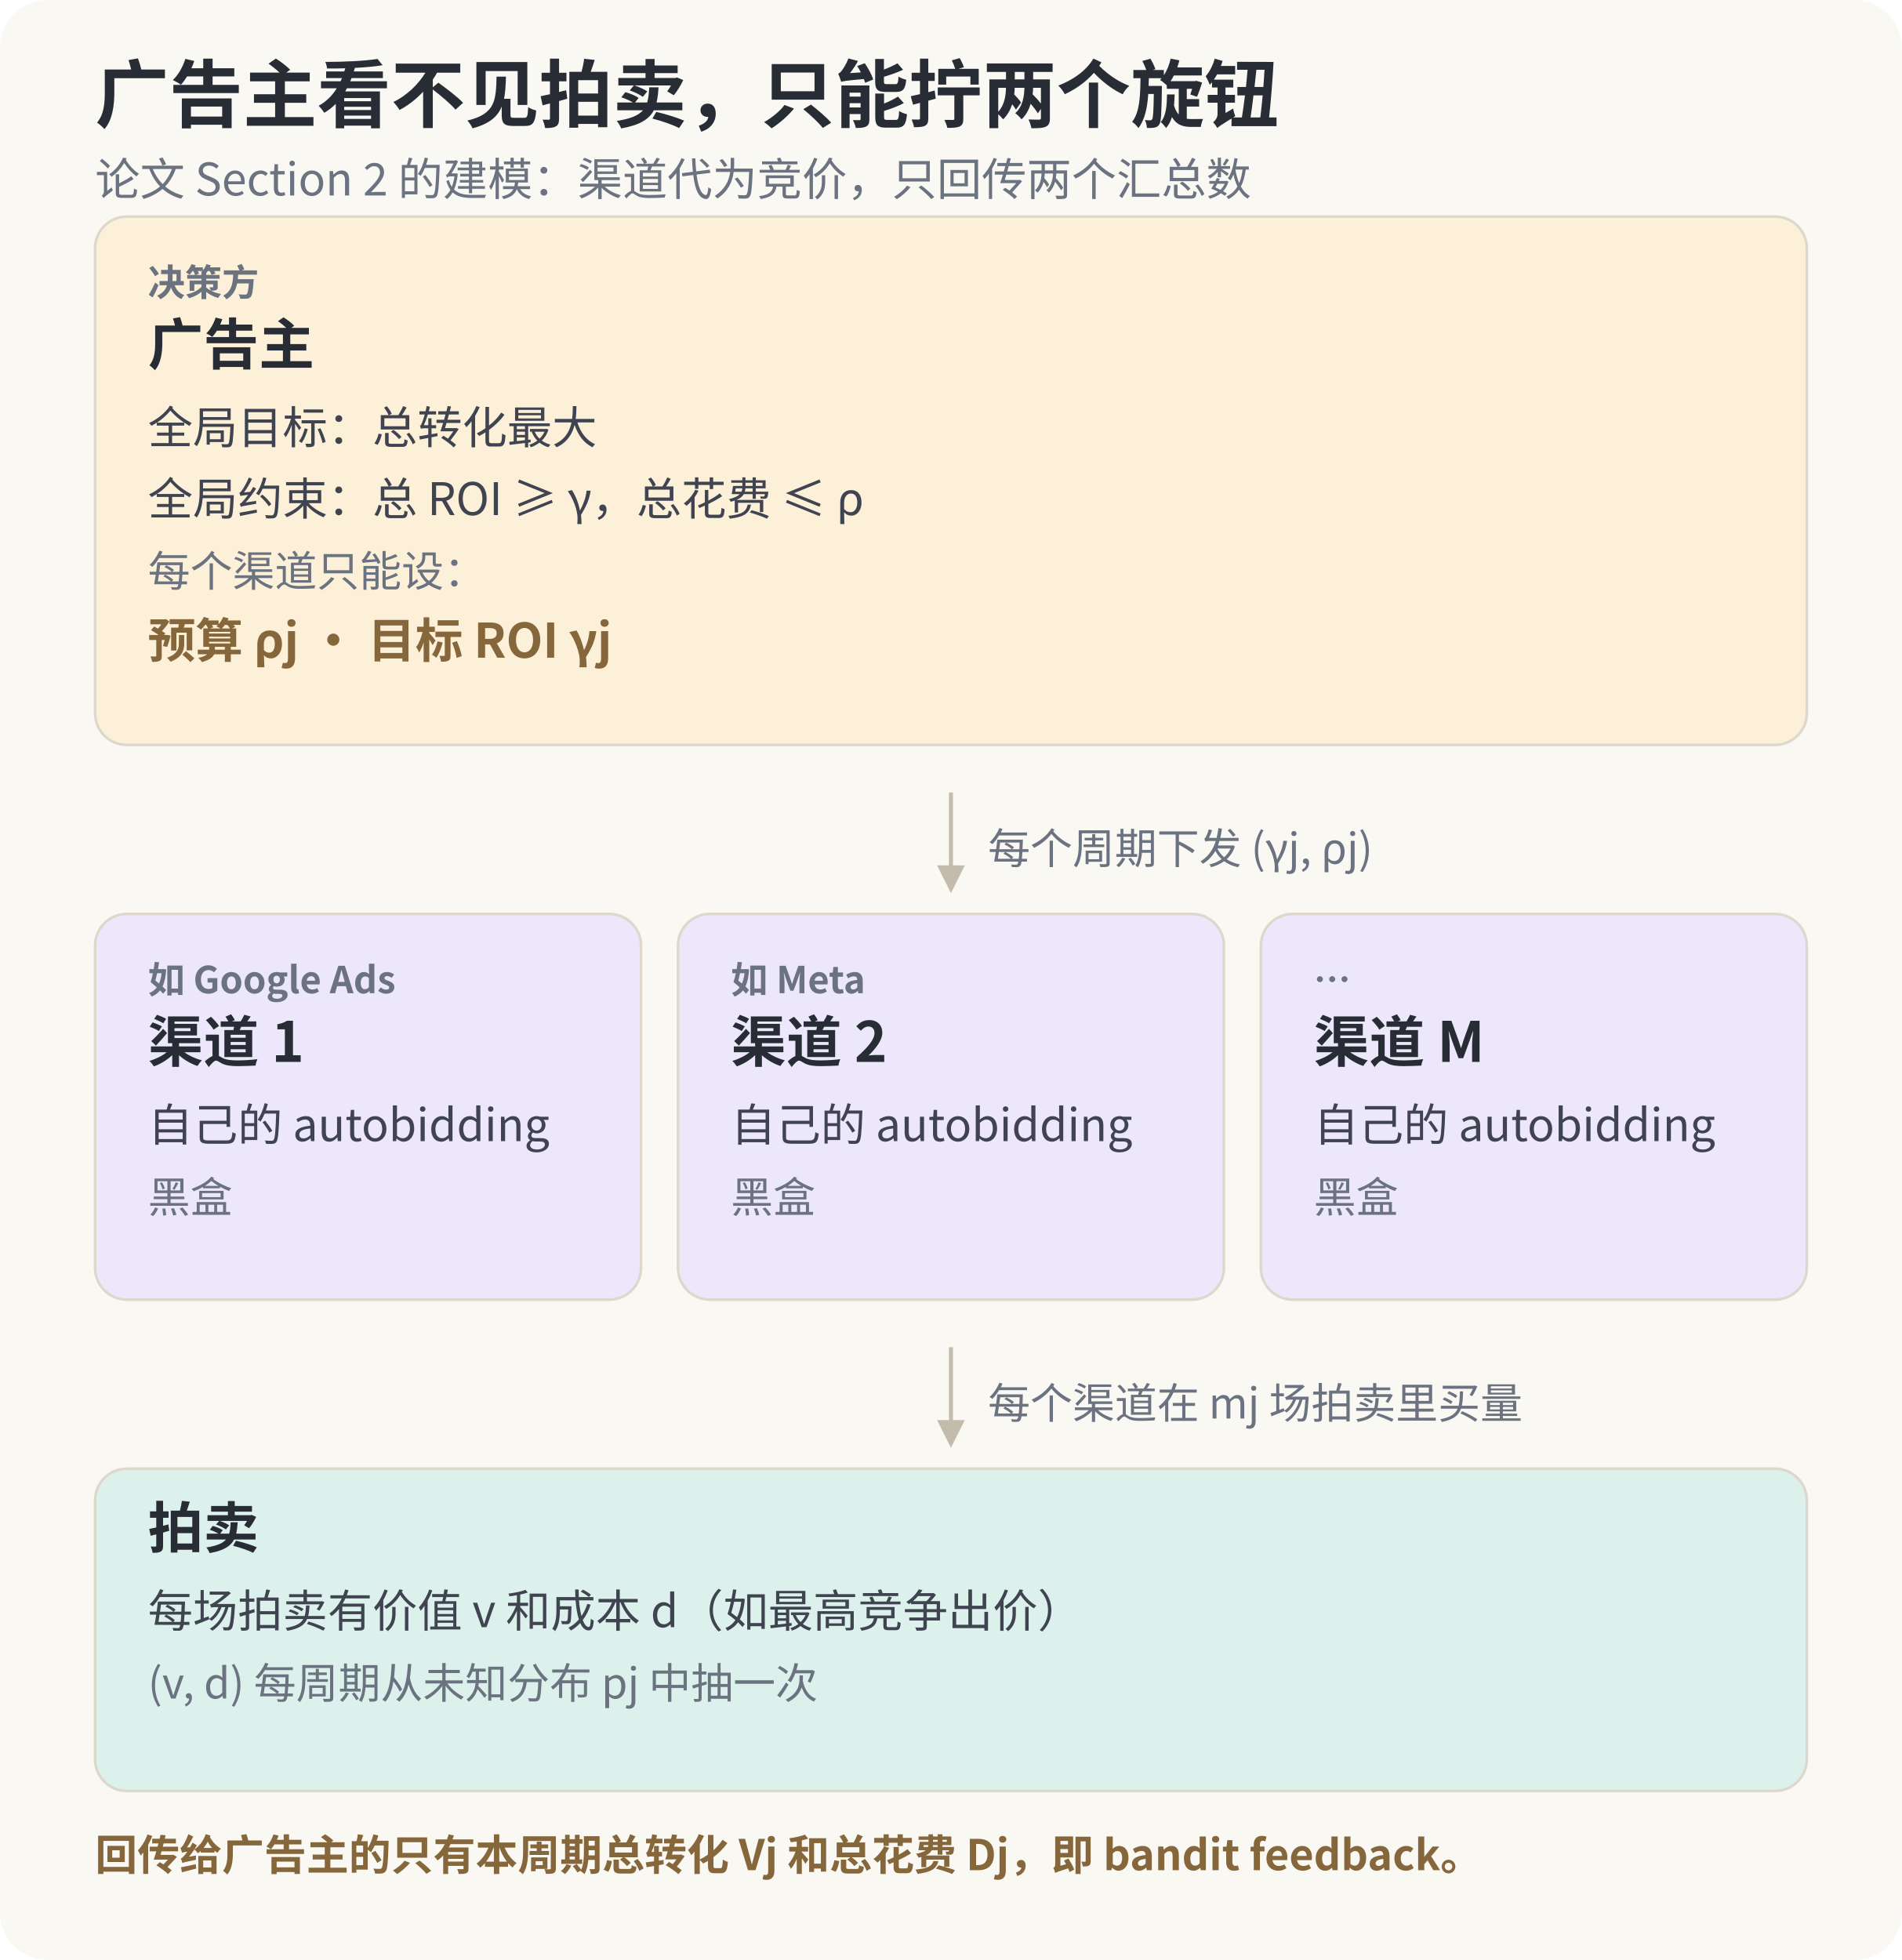
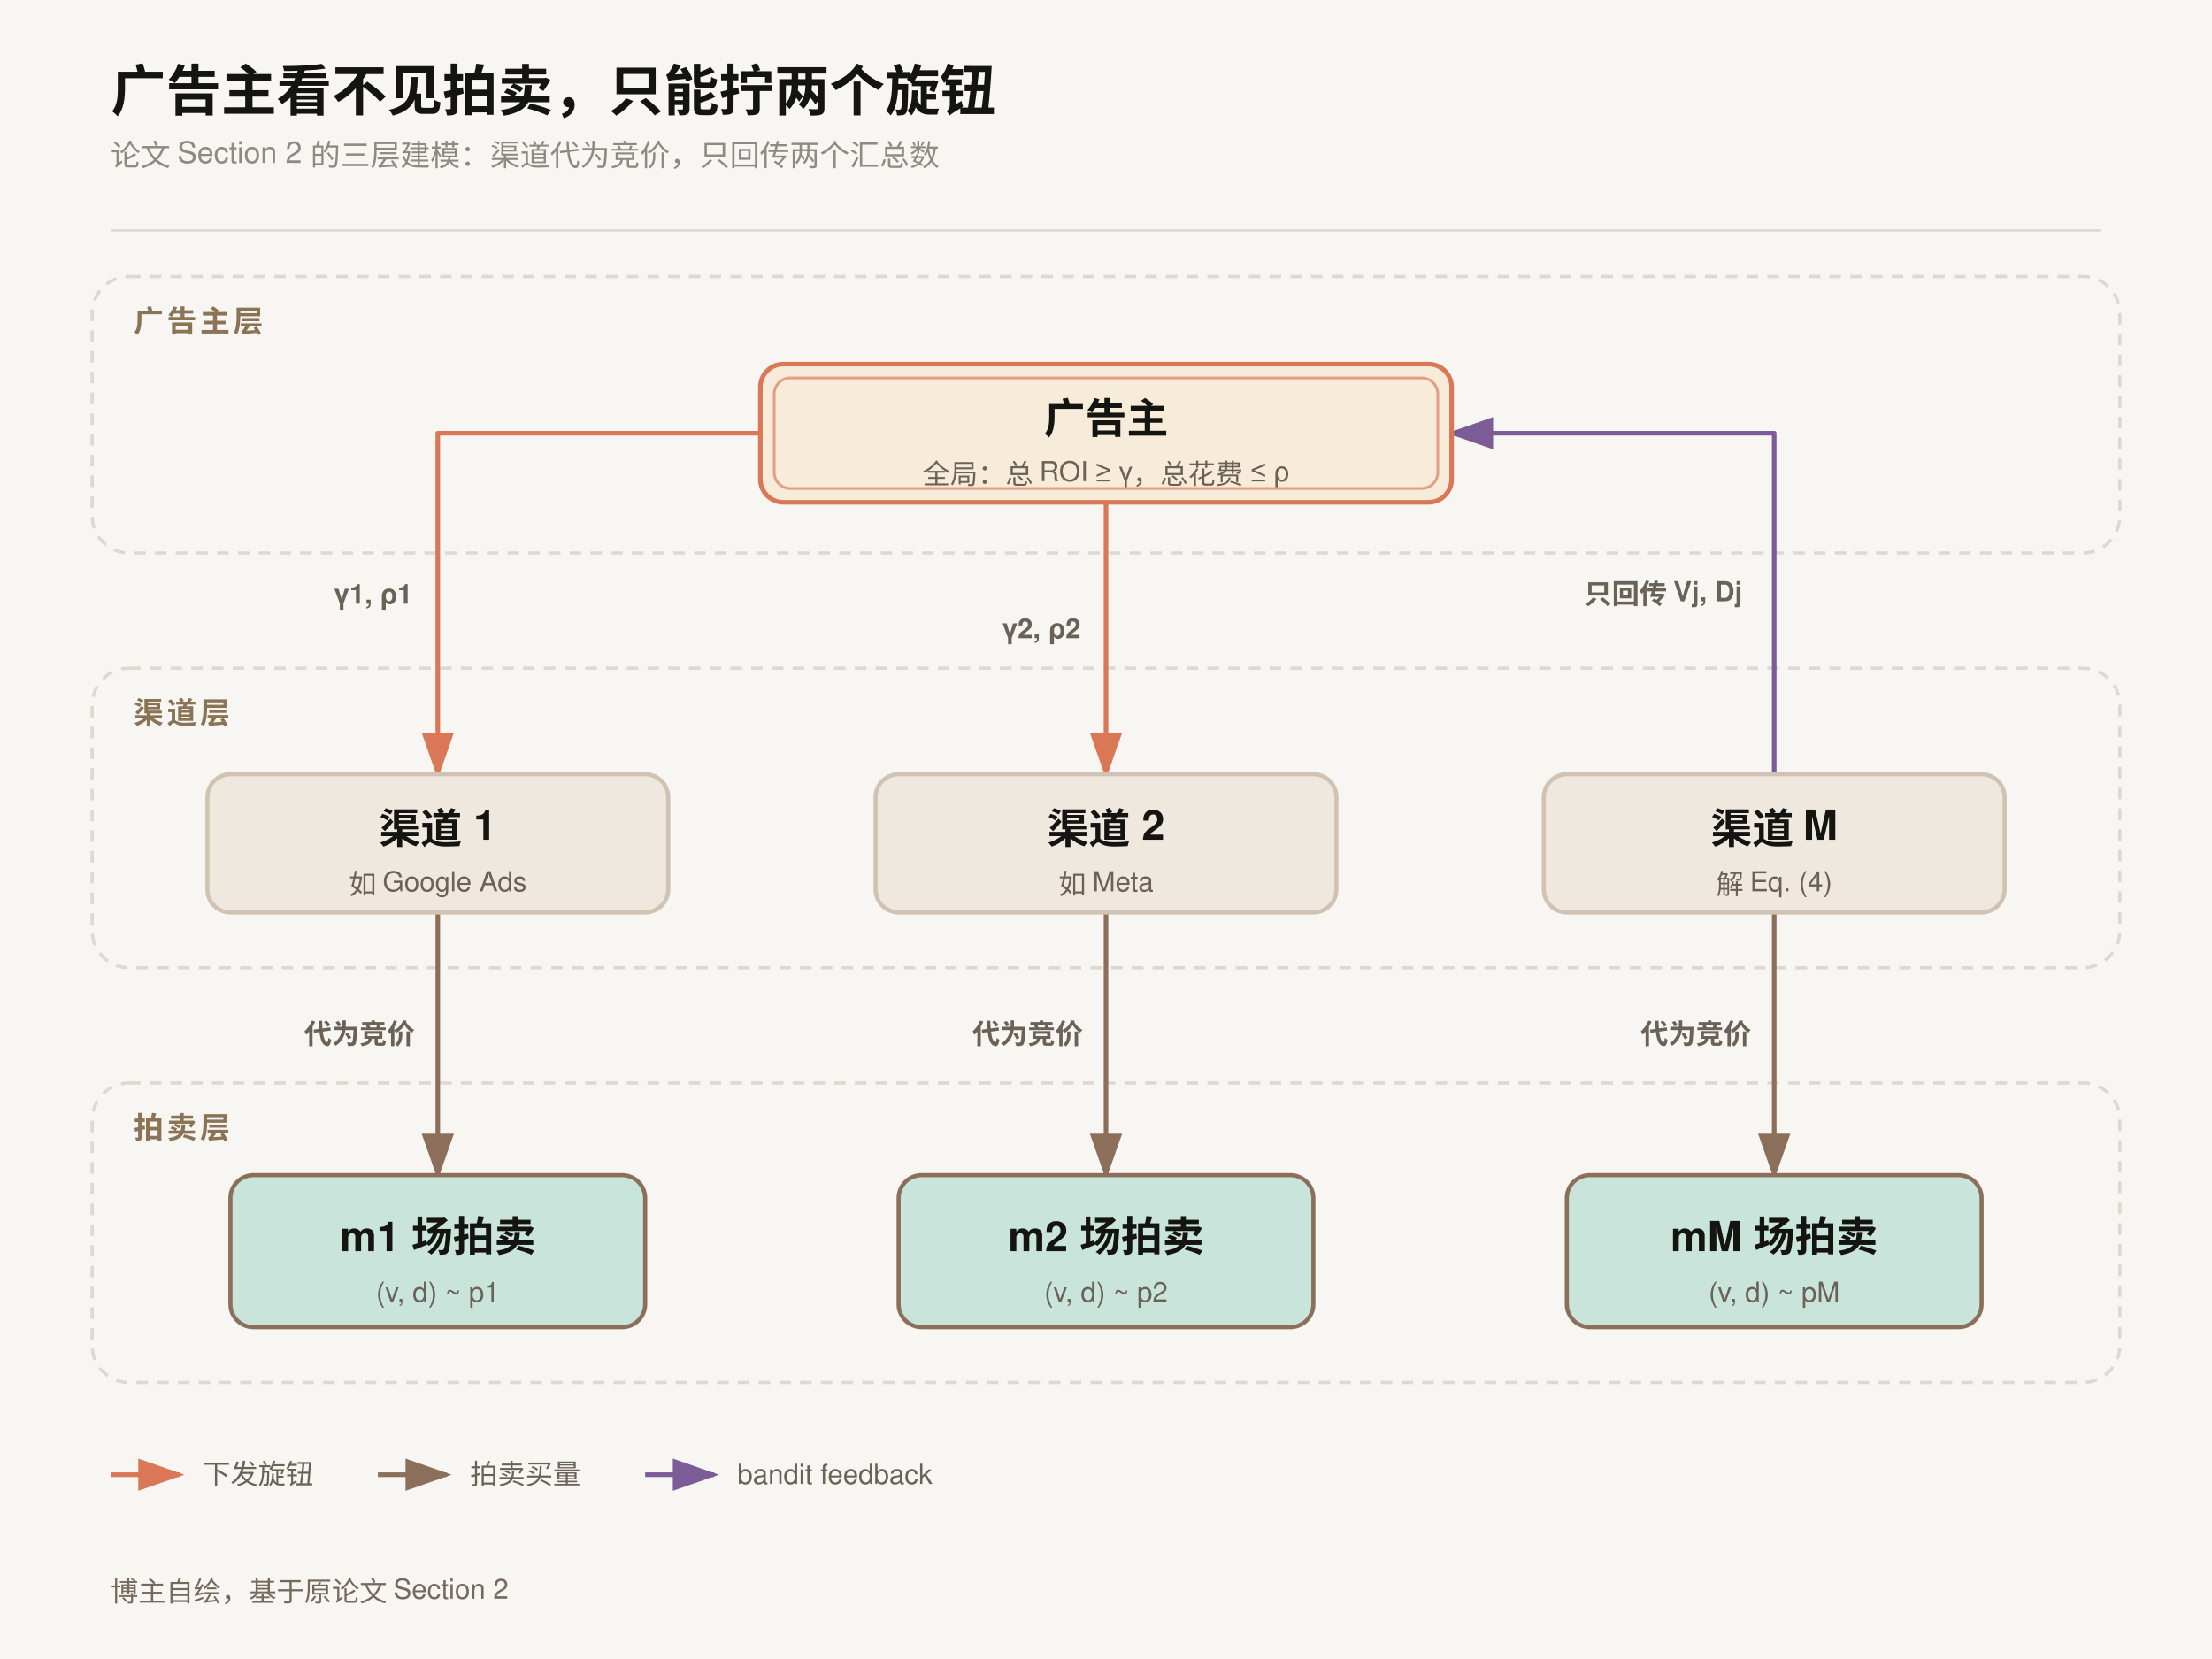
- <svg xmlns="http://www.w3.org/2000/svg" width="720" height="742" viewBox="0 0 720 742" role="img" aria-label="广告主看不见拍卖，只能拧两个旋钮">
+ <svg xmlns="http://www.w3.org/2000/svg" viewBox="0 0 960 720" width="960" height="720" data-generator="fireworks-tech-graph" data-schema-version="1" data-text-metrics="heuristic-v1" data-style-id="6" data-visual-theme="Claude Official" data-diagram-type="architecture" data-motion-scene="" data-semantic-profile="generic" data-semantic-valid="true" data-quality-profile="showcase" data-max-bends-per-edge="2" data-max-total-bends="8" data-max-route-stretch="1.35" data-max-bridged-crossings="0" data-min-node-gap="40.0" data-min-container-gutter="20.0" data-min-label-clearance="4.0" data-min-segment-length="16.0">
  <defs>
-     <marker id="ar" viewBox="0 0 10 10" refX="8" refY="5" markerWidth="7" markerHeight="7" orient="auto-start-reverse">
-       <path d="M0 0L10 5L0 10Z" fill="#c3bbab" />
+     <marker id="arrowA" markerWidth="10" markerHeight="7" refX="9" refY="3.5" orient="auto">
+       <polygon points="0 0, 10 3.5, 0 7" fill="#d97757" />
    </marker>
+     <marker id="arrowB" markerWidth="10" markerHeight="7" refX="9" refY="3.5" orient="auto">
+       <polygon points="0 0, 10 3.5, 0 7" fill="#7b8b5c" />
+     </marker>
+     <marker id="arrowC" markerWidth="10" markerHeight="7" refX="9" refY="3.5" orient="auto">
+       <polygon points="0 0, 10 3.5, 0 7" fill="#8c6f5a" />
+     </marker>
+     <marker id="arrowE" markerWidth="10" markerHeight="7" refX="9" refY="3.5" orient="auto">
+       <polygon points="0 0, 10 3.5, 0 7" fill="#b45309" />
+     </marker>
+     <marker id="arrowF" markerWidth="10" markerHeight="7" refX="9" refY="3.5" orient="auto">
+       <polygon points="0 0, 10 3.5, 0 7" fill="#9a6fb0" />
+     </marker>
+     <marker id="arrowG" markerWidth="10" markerHeight="7" refX="9" refY="3.5" orient="auto">
+       <polygon points="0 0, 10 3.5, 0 7" fill="#7c5c96" />
+     </marker>
+     <marker id="arrowH" markerWidth="10" markerHeight="7" refX="9" refY="3.5" orient="auto">
+       <polygon points="0 0, 10 3.5, 0 7" fill="#8f8a80" />
+     </marker>
+     <style>
+     text { font-family: 'Helvetica Neue', Helvetica, Arial, 'PingFang SC', 'Noto Sans CJK SC', 'Microsoft YaHei', 'Microsoft JhengHei', 'SimHei', sans-serif; }
+     .title { font-size: 24px; font-weight: 700; fill: #141413; }
+     .subtitle { font-size: 13px; font-weight: 500; fill: #8f8a80; }
+     .section { font-size: 13px; font-weight: 700; fill: #8b7355; letter-spacing: 1.4px; }
+     .section-sub { font-size: 12px; font-weight: 500; fill: #75695d; }
+     .node-title { font-weight: 700; fill: #141413; }
+     .node-sub { font-weight: 500; fill: #6b6257; }
+     .node-type { font-size: 11px; font-weight: 700; fill: #75695d; letter-spacing: 0.08em; }
+     .arrow-label { font-size: 12px; font-weight: 600; fill: #6b6257; }
+     .legend { font-size: 12px; font-weight: 500; fill: #6b6257; }
+     .footnote { font-size: 12px; font-weight: 500; fill: #75695d; }
+     .metric-label { font-size: 8.5px; font-weight: 700; fill: #75695d; text-transform: uppercase; }
+     .metric-value { font-size: 9.5px; font-weight: 700; fill: #141413; }
+     </style>
  </defs>
-   <g font-family="PingFang SC, Noto Sans CJK SC, Hiragino Sans GB, sans-serif">
-     <rect width="720" height="742" rx="18" fill="#faf8f3" />
-     <text x="36" y="46" fill="#282c35" font-size="28" font-weight="600" text-anchor="start">广告主看不见拍卖，只能拧两个旋钮</text>
-     <text x="36" y="74" fill="#6b7280" font-size="17" font-weight="400" text-anchor="start">论文 Section 2 的建模：渠道代为竞价，只回传两个汇总数</text>
-     <rect x="36" y="82" width="648.0" height="200" rx="12" fill="#fdf0d9" stroke="#ded8cc" stroke-width="1" />
-     <text x="56" y="112" fill="#6b7280" font-size="14" font-weight="600" text-anchor="start">决策方</text>
-     <text x="56" y="138" fill="#282c35" font-size="21" font-weight="600" text-anchor="start">广告主</text>
-     <text x="56" y="168" fill="#3f4450" font-size="17" font-weight="400" text-anchor="start">全局目标：总转化最大</text>
-     <text x="56" y="195" fill="#3f4450" font-size="17" font-weight="400" text-anchor="start">全局约束：总 ROI ≥ γ，总花费 ≤ ρ</text>
-     <text x="56" y="222" fill="#6b7280" font-size="16" font-weight="400" text-anchor="start">每个渠道只能设：</text>
-     <text x="56" y="249" fill="#86663b" font-size="18" font-weight="600" text-anchor="start">预算 ρj  ·  目标 ROI γj</text>
-     <path d="M360.0 300V336" fill="none" stroke="#c3bbab" stroke-width="1.5" marker-end="url(#ar)" />
-     <text x="374.0" y="327.0" fill="#6b7280" font-size="16" font-weight="400" text-anchor="start">每个周期下发 (γj, ρj)</text>
-     <rect x="36" y="346" width="206.667" height="146" rx="12" fill="#ece7fb" stroke="#ded8cc" stroke-width="1" />
-     <text x="56" y="376" fill="#6b7280" font-size="14" font-weight="600" text-anchor="start">如 Google Ads</text>
-     <text x="56" y="402" fill="#282c35" font-size="21" font-weight="600" text-anchor="start">渠道 1</text>
-     <text x="56" y="432" fill="#3f4450" font-size="17" font-weight="400" text-anchor="start">自己的 autobidding</text>
-     <text x="56" y="459" fill="#6b7280" font-size="16" font-weight="400" text-anchor="start">黑盒</text>
-     <rect x="256.667" y="346" width="206.667" height="146" rx="12" fill="#ece7fb" stroke="#ded8cc" stroke-width="1" />
-     <text x="276.667" y="376" fill="#6b7280" font-size="14" font-weight="600" text-anchor="start">如 Meta</text>
-     <text x="276.667" y="402" fill="#282c35" font-size="21" font-weight="600" text-anchor="start">渠道 2</text>
-     <text x="276.667" y="432" fill="#3f4450" font-size="17" font-weight="400" text-anchor="start">自己的 autobidding</text>
-     <text x="276.667" y="459" fill="#6b7280" font-size="16" font-weight="400" text-anchor="start">黑盒</text>
-     <rect x="477.333" y="346" width="206.667" height="146" rx="12" fill="#ece7fb" stroke="#ded8cc" stroke-width="1" />
-     <text x="497.333" y="376" fill="#6b7280" font-size="14" font-weight="600" text-anchor="start">…</text>
-     <text x="497.333" y="402" fill="#282c35" font-size="21" font-weight="600" text-anchor="start">渠道 M</text>
-     <text x="497.333" y="432" fill="#3f4450" font-size="17" font-weight="400" text-anchor="start">自己的 autobidding</text>
-     <text x="497.333" y="459" fill="#6b7280" font-size="16" font-weight="400" text-anchor="start">黑盒</text>
-     <path d="M360.0 510V546" fill="none" stroke="#c3bbab" stroke-width="1.5" marker-end="url(#ar)" />
-     <text x="374.0" y="537.0" fill="#6b7280" font-size="16" font-weight="400" text-anchor="start">每个渠道在 mj 场拍卖里买量</text>
-     <rect x="36" y="556" width="648.0" height="122" rx="12" fill="#dcf1ec" stroke="#ded8cc" stroke-width="1" />
-     <text x="56" y="586" fill="#282c35" font-size="21" font-weight="600" text-anchor="start">拍卖</text>
-     <text x="56" y="616" fill="#3f4450" font-size="17" font-weight="400" text-anchor="start">每场拍卖有价值 v 和成本 d（如最高竞争出价）</text>
-     <text x="56" y="643" fill="#6b7280" font-size="16" font-weight="400" text-anchor="start">(v, d) 每周期从未知分布 pj 中抽一次</text>
-     <text x="36" y="708" fill="#86663b" font-size="16" font-weight="600" text-anchor="start">回传给广告主的只有本周期总转化 Vj 和总花费 Dj，即 bandit feedback。</text>
+   <rect data-graph-role="background" width="960.0" height="720.0" fill="#f8f6f3" />
+   <text x="48.0" y="48" text-anchor="start" class="title">广告主看不见拍卖，只能拧两个旋钮</text>
+   <text x="48.0" y="72" text-anchor="start" class="subtitle">论文 Section 2 的三层建模：渠道代为竞价，只回传两个汇总数</text>
+   <line x1="48" y1="100" x2="912.0" y2="100" stroke="#ded8cf" stroke-width="1" />
+   <g id="adv" data-graph-role="container" data-container-id="adv" data-semantic-role="boundary" data-graph-bounds="40,120,920,240">
+     <rect data-graph-role="container" x="40.0" y="120.0" width="880.0" height="120.0" rx="16.0" fill="none" stroke="#ded8cf" stroke-width="1.4" stroke-dasharray="5 4" />
+     <text x="58.0" y="144.0" class="section">广告主层</text>
+     <rect id="adv-header" data-graph-role="reserved" data-reserved-kind="container-header" x="48" y="126" width="82" height="30" fill="none" stroke="none" />
+   </g>
+   <g id="ch" data-graph-role="container" data-container-id="ch" data-semantic-role="boundary" data-graph-bounds="40,290,920,420">
+     <rect data-graph-role="container" x="40.0" y="290.0" width="880.0" height="130.0" rx="16.0" fill="none" stroke="#ded8cf" stroke-width="1.4" stroke-dasharray="5 4" />
+     <text x="58.0" y="314.0" class="section">渠道层</text>
+     <rect id="ch-header" data-graph-role="reserved" data-reserved-kind="container-header" x="48" y="296" width="69" height="30" fill="none" stroke="none" />
+   </g>
+   <g id="auc" data-graph-role="container" data-container-id="auc" data-semantic-role="boundary" data-graph-bounds="40,470,920,600">
+     <rect data-graph-role="container" x="40.0" y="470.0" width="880.0" height="130.0" rx="16.0" fill="none" stroke="#ded8cf" stroke-width="1.4" stroke-dasharray="5 4" />
+     <text x="58.0" y="494.0" class="section">拍卖层</text>
+     <rect id="auc-header" data-graph-role="reserved" data-reserved-kind="container-header" x="48" y="476" width="69" height="30" fill="none" stroke="none" />
+   </g>
+   <path id="back" data-graph-role="edge" data-edge-id="back" data-source="cm" data-target="advertiser" data-edge-kind="flow" data-topic-id="" data-flow="feedback" data-motion-role="" data-motion-stage="" data-motion-order="" data-protocol="" data-via="" data-critical-path-id="" data-critical-hop="" data-critical-hops="" data-critical="false" data-bends="1" data-route-stretch="1.0" data-bridges="" d="M 770,336 L 770,188 L 630,188" fill="none" stroke="#7c5c96" stroke-width="2.0" stroke-linecap="round" stroke-linejoin="round" marker-end="url(#arrowG)" />
+   <path id="set1" data-graph-role="edge" data-edge-id="set1" data-source="advertiser" data-target="c1" data-edge-kind="flow" data-topic-id="" data-flow="control" data-motion-role="" data-motion-stage="" data-motion-order="" data-protocol="" data-via="" data-critical-path-id="" data-critical-hop="" data-critical-hops="" data-critical="false" data-bends="1" data-route-stretch="1.0" data-bridges="" d="M 330,188 L 190,188 L 190,336" fill="none" stroke="#d97757" stroke-width="2.0" stroke-linecap="round" stroke-linejoin="round" marker-end="url(#arrowA)" />
+   <path id="set2" data-graph-role="edge" data-edge-id="set2" data-source="advertiser" data-target="c2" data-edge-kind="flow" data-topic-id="" data-flow="control" data-motion-role="" data-motion-stage="" data-motion-order="" data-protocol="" data-via="" data-critical-path-id="" data-critical-hop="" data-critical-hops="" data-critical="false" data-bends="0" data-route-stretch="1.0" data-bridges="" d="M 480,218 L 480,336" fill="none" stroke="#d97757" stroke-width="2.0" stroke-linecap="round" stroke-linejoin="round" marker-end="url(#arrowA)" />
+   <path id="bid1" data-graph-role="edge" data-edge-id="bid1" data-source="c1" data-target="a1" data-edge-kind="flow" data-topic-id="" data-flow="read" data-motion-role="" data-motion-stage="" data-motion-order="" data-protocol="" data-via="" data-critical-path-id="" data-critical-hop="" data-critical-hops="" data-critical="false" data-bends="0" data-route-stretch="1.0" data-bridges="" d="M 190,396 L 190,510" fill="none" stroke="#8c6f5a" stroke-width="2.0" stroke-linecap="round" stroke-linejoin="round" marker-end="url(#arrowC)" />
+   <path id="bid2" data-graph-role="edge" data-edge-id="bid2" data-source="c2" data-target="a2" data-edge-kind="flow" data-topic-id="" data-flow="read" data-motion-role="" data-motion-stage="" data-motion-order="" data-protocol="" data-via="" data-critical-path-id="" data-critical-hop="" data-critical-hops="" data-critical="false" data-bends="0" data-route-stretch="1.0" data-bridges="" d="M 480,396 L 480,510" fill="none" stroke="#8c6f5a" stroke-width="2.0" stroke-linecap="round" stroke-linejoin="round" marker-end="url(#arrowC)" />
+   <path id="bidm" data-graph-role="edge" data-edge-id="bidm" data-source="cm" data-target="am" data-edge-kind="flow" data-topic-id="" data-flow="read" data-motion-role="" data-motion-stage="" data-motion-order="" data-protocol="" data-via="" data-critical-path-id="" data-critical-hop="" data-critical-hops="" data-critical="false" data-bends="0" data-route-stretch="1.0" data-bridges="" d="M 770,396 L 770,510" fill="none" stroke="#8c6f5a" stroke-width="2.0" stroke-linecap="round" stroke-linejoin="round" marker-end="url(#arrowC)" />
+   <g id="node-advertiser" data-graph-role="node" data-node-id="advertiser" data-semantic-role="double_rect" data-motion-role="" data-motion-stage="" data-motion-order="" data-parent="" data-deployment-id="" data-topic-id="" data-span-id="" data-station-order="" data-status="" data-start-ms="" data-duration-ms="" data-parent-span="" data-graph-bounds="330,158,630,218">
+     <rect x="330.0" y="158.0" width="300.0" height="60.0" rx="10.0" fill="#f7ecda" stroke="#d97757" stroke-width="2.0" />
+     <rect x="336.0" y="164.0" width="288.0" height="48.0" rx="7.0" fill="none" stroke="#d97757" stroke-width="1.2" opacity="0.65" />
+     <text data-text-role="title" data-full-text="广告主" data-text-max-width="268.0" x="480.0" y="188.0" text-anchor="middle" class="node-title" font-size="18">广告主</text>
+     <text data-text-role="subtitle" data-full-text="全局：总 ROI ≥ γ，总花费 ≤ ρ" data-text-max-width="268.0" x="480.0" y="210.0" text-anchor="middle" class="node-sub" font-size="12">全局：总 ROI ≥ γ，总花费 ≤ ρ</text>
+   </g>
+   <g id="node-c1" data-graph-role="node" data-node-id="c1" data-semantic-role="rect" data-motion-role="" data-motion-stage="" data-motion-order="" data-parent="" data-deployment-id="" data-topic-id="" data-span-id="" data-station-order="" data-status="" data-start-ms="" data-duration-ms="" data-parent-span="" data-graph-bounds="90,336,290,396">
+     <rect x="90.0" y="336.0" width="200.0" height="60.0" rx="10.0" fill="#efe8de" stroke="#d0c3b3" stroke-width="1.8" />
+     <text data-text-role="title" data-full-text="渠道 1" data-text-max-width="176.0" x="190.0" y="366.0" text-anchor="middle" class="node-title" font-size="18">渠道 1</text>
+     <text data-text-role="subtitle" data-full-text="如 Google Ads" data-text-max-width="176.0" x="190.0" y="388.0" text-anchor="middle" class="node-sub" font-size="12">如 Google Ads</text>
+   </g>
+   <g id="node-c2" data-graph-role="node" data-node-id="c2" data-semantic-role="rect" data-motion-role="" data-motion-stage="" data-motion-order="" data-parent="" data-deployment-id="" data-topic-id="" data-span-id="" data-station-order="" data-status="" data-start-ms="" data-duration-ms="" data-parent-span="" data-graph-bounds="380,336,580,396">
+     <rect x="380.0" y="336.0" width="200.0" height="60.0" rx="10.0" fill="#efe8de" stroke="#d0c3b3" stroke-width="1.8" />
+     <text data-text-role="title" data-full-text="渠道 2" data-text-max-width="176.0" x="480.0" y="366.0" text-anchor="middle" class="node-title" font-size="18">渠道 2</text>
+     <text data-text-role="subtitle" data-full-text="如 Meta" data-text-max-width="176.0" x="480.0" y="388.0" text-anchor="middle" class="node-sub" font-size="12">如 Meta</text>
+   </g>
+   <g id="node-cm" data-graph-role="node" data-node-id="cm" data-semantic-role="rect" data-motion-role="" data-motion-stage="" data-motion-order="" data-parent="" data-deployment-id="" data-topic-id="" data-span-id="" data-station-order="" data-status="" data-start-ms="" data-duration-ms="" data-parent-span="" data-graph-bounds="670,336,870,396">
+     <rect x="670.0" y="336.0" width="200.0" height="60.0" rx="10.0" fill="#efe8de" stroke="#d0c3b3" stroke-width="1.8" />
+     <text data-text-role="title" data-full-text="渠道 M" data-text-max-width="176.0" x="770.0" y="366.0" text-anchor="middle" class="node-title" font-size="18">渠道 M</text>
+     <text data-text-role="subtitle" data-full-text="解 Eq. (4)" data-text-max-width="176.0" x="770.0" y="388.0" text-anchor="middle" class="node-sub" font-size="12">解 Eq. (4)</text>
+   </g>
+   <g id="node-a1" data-graph-role="node" data-node-id="a1" data-semantic-role="rect" data-motion-role="" data-motion-stage="" data-motion-order="" data-parent="" data-deployment-id="" data-topic-id="" data-span-id="" data-station-order="" data-status="" data-start-ms="" data-duration-ms="" data-parent-span="" data-graph-bounds="100,510,280,576">
+     <rect x="100.0" y="510.0" width="180.0" height="66.0" rx="10.0" fill="#c8e4db" stroke="#8c6f5a" stroke-width="1.8" />
+     <text data-text-role="title" data-full-text="m1 场拍卖" data-text-max-width="156.0" x="190.0" y="543.0" text-anchor="middle" class="node-title" font-size="18">m1 场拍卖</text>
+     <text data-text-role="subtitle" data-full-text="(v, d) ~ p1" data-text-max-width="156.0" x="190.0" y="565.0" text-anchor="middle" class="node-sub" font-size="12">(v, d) ~ p1</text>
+   </g>
+   <g id="node-a2" data-graph-role="node" data-node-id="a2" data-semantic-role="rect" data-motion-role="" data-motion-stage="" data-motion-order="" data-parent="" data-deployment-id="" data-topic-id="" data-span-id="" data-station-order="" data-status="" data-start-ms="" data-duration-ms="" data-parent-span="" data-graph-bounds="390,510,570,576">
+     <rect x="390.0" y="510.0" width="180.0" height="66.0" rx="10.0" fill="#c8e4db" stroke="#8c6f5a" stroke-width="1.8" />
+     <text data-text-role="title" data-full-text="m2 场拍卖" data-text-max-width="156.0" x="480.0" y="543.0" text-anchor="middle" class="node-title" font-size="18">m2 场拍卖</text>
+     <text data-text-role="subtitle" data-full-text="(v, d) ~ p2" data-text-max-width="156.0" x="480.0" y="565.0" text-anchor="middle" class="node-sub" font-size="12">(v, d) ~ p2</text>
+   </g>
+   <g id="node-am" data-graph-role="node" data-node-id="am" data-semantic-role="rect" data-motion-role="" data-motion-stage="" data-motion-order="" data-parent="" data-deployment-id="" data-topic-id="" data-span-id="" data-station-order="" data-status="" data-start-ms="" data-duration-ms="" data-parent-span="" data-graph-bounds="680,510,860,576">
+     <rect x="680.0" y="510.0" width="180.0" height="66.0" rx="10.0" fill="#c8e4db" stroke="#8c6f5a" stroke-width="1.8" />
+     <text data-text-role="title" data-full-text="mM 场拍卖" data-text-max-width="156.0" x="770.0" y="543.0" text-anchor="middle" class="node-title" font-size="18">mM 场拍卖</text>
+     <text data-text-role="subtitle" data-full-text="(v, d) ~ pM" data-text-max-width="156.0" x="770.0" y="565.0" text-anchor="middle" class="node-sub" font-size="12">(v, d) ~ pM</text>
+   </g>
+   <g id="set1-label" data-graph-role="label" data-owner="set1" data-graph-bounds="137,248,187,268">
+     <rect x="137.0" y="248.0" width="50.0" height="20" rx="6" fill="#f8f6f3" opacity="0.96" />
+     <text x="162.0" y="262.0" text-anchor="middle" class="arrow-label">γ1, ρ1</text>
+   </g>
+   <g id="set2-label" data-graph-role="label" data-owner="set2" data-graph-bounds="427,263,477,283">
+     <rect x="427.0" y="263.0" width="50.0" height="20" rx="6" fill="#f8f6f3" opacity="0.96" />
+     <text x="452.0" y="277.0" text-anchor="middle" class="arrow-label">γ2, ρ2</text>
+   </g>
+   <g id="back-label" data-graph-role="label" data-owner="back" data-graph-bounds="676.68,248,767,268">
+     <rect x="676.68" y="248.0" width="90.32" height="20" rx="6" fill="#f8f6f3" opacity="0.96" />
+     <text x="721.84" y="262.0" text-anchor="middle" class="arrow-label">只回传 Vj, Dj</text>
+   </g>
+   <g id="bid1-label" data-graph-role="label" data-owner="bid1" data-graph-bounds="125,439,187,459">
+     <rect x="125.0" y="439.0" width="62.0" height="20" rx="6" fill="#f8f6f3" opacity="0.96" />
+     <text x="156.0" y="453.0" text-anchor="middle" class="arrow-label">代为竞价</text>
+   </g>
+   <g id="bid2-label" data-graph-role="label" data-owner="bid2" data-graph-bounds="415,439,477,459">
+     <rect x="415.0" y="439.0" width="62.0" height="20" rx="6" fill="#f8f6f3" opacity="0.96" />
+     <text x="446.0" y="453.0" text-anchor="middle" class="arrow-label">代为竞价</text>
+   </g>
+   <g id="bidm-label" data-graph-role="label" data-owner="bidm" data-graph-bounds="705,439,767,459">
+     <rect x="705.0" y="439.0" width="62.0" height="20" rx="6" fill="#f8f6f3" opacity="0.96" />
+     <text x="736.0" y="453.0" text-anchor="middle" class="arrow-label">代为竞价</text>
+   </g>
+   <g id="legend" data-graph-role="legend">
+     <rect id="legend-zone" data-graph-role="reserved" data-reserved-kind="legend" x="38" y="626" width="400.64" height="46" rx="10" fill="none" stroke="none" />
+     <line data-graph-role="decoration" x1="48.0" y1="640.0" x2="78.0" y2="640.0" stroke="#d97757" stroke-width="2.0" marker-end="url(#arrowA)" />
+     <text data-graph-role="decoration" x="88.0" y="644.0" class="legend">下发旋钮</text>
+     <line data-graph-role="decoration" x1="164.0" y1="640.0" x2="194.0" y2="640.0" stroke="#8c6f5a" stroke-width="2.0" marker-end="url(#arrowC)" />
+     <text data-graph-role="decoration" x="204.0" y="644.0" class="legend">拍卖买量</text>
+     <line data-graph-role="decoration" x1="280.0" y1="640.0" x2="310.0" y2="640.0" stroke="#7c5c96" stroke-width="2.0" marker-end="url(#arrowG)" />
+     <text data-graph-role="decoration" x="320.0" y="644.0" class="legend">bandit feedback</text>
+   </g>
+   <g id="footer" data-graph-role="reserved" data-graph-bounds="48,683,188,699">
+     <text x="48.0" y="695.0" class="footnote">博主自绘，基于原论文 Section 2</text>
  </g>
</svg>
